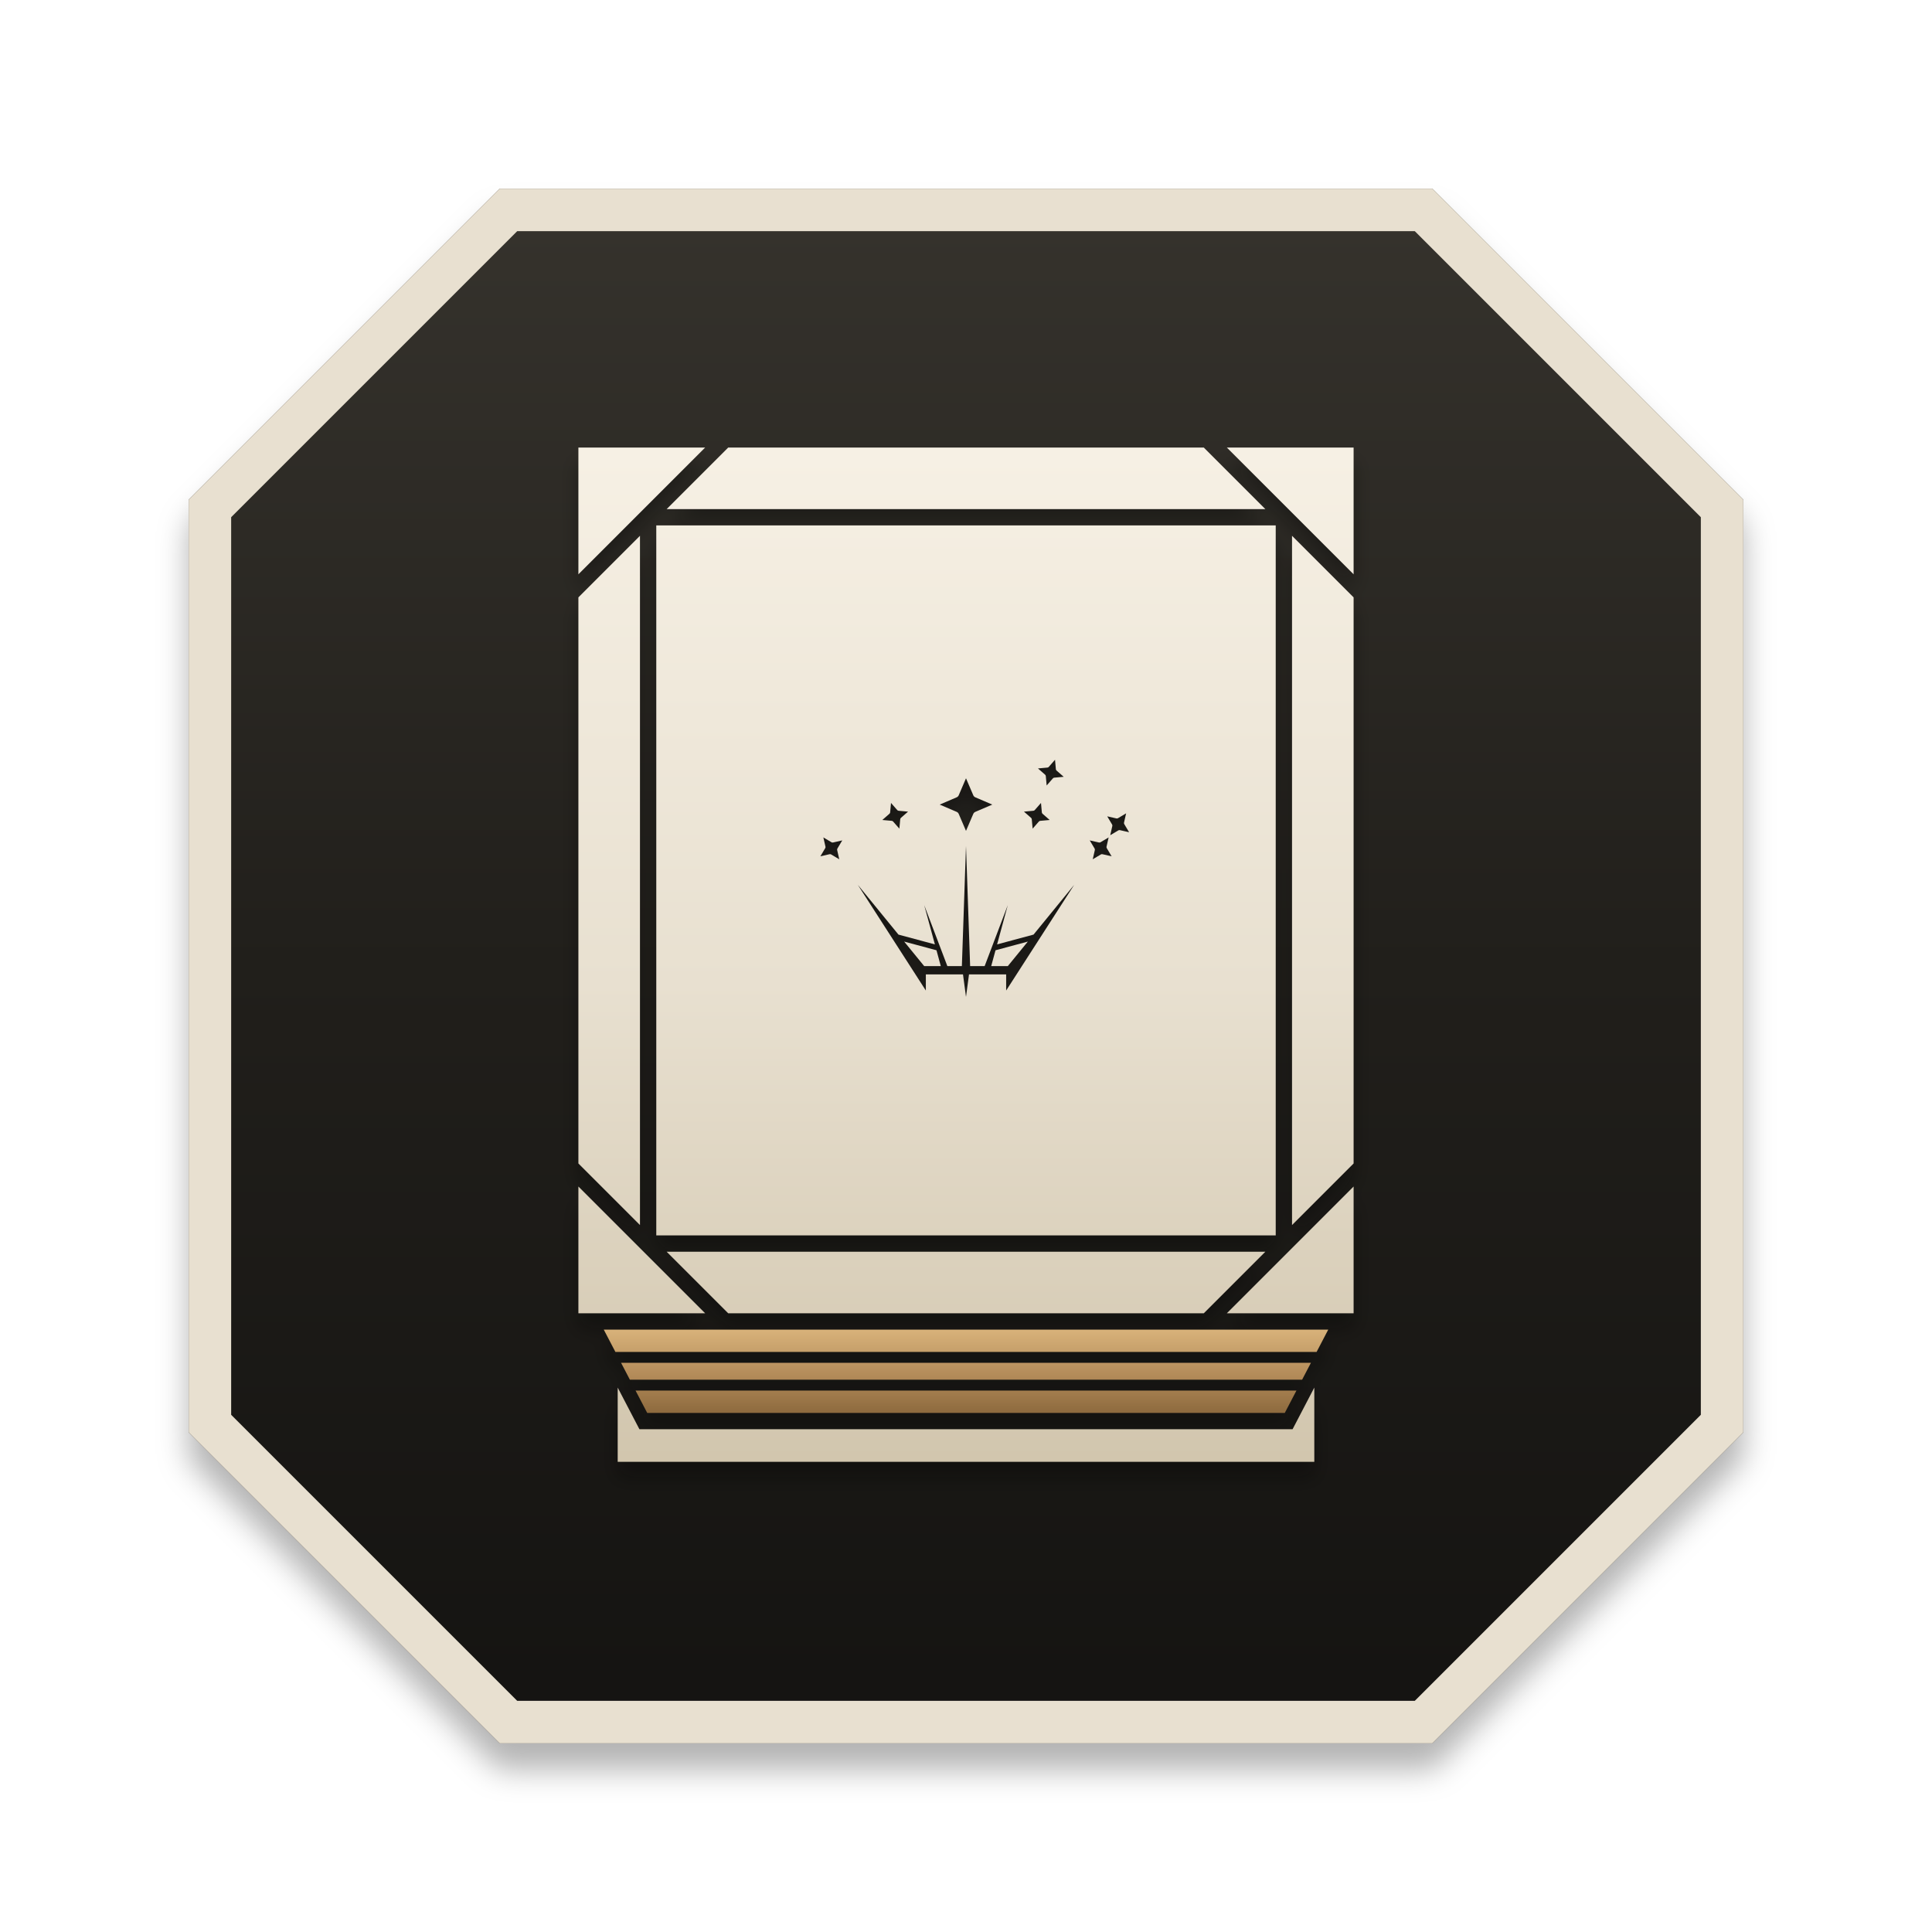
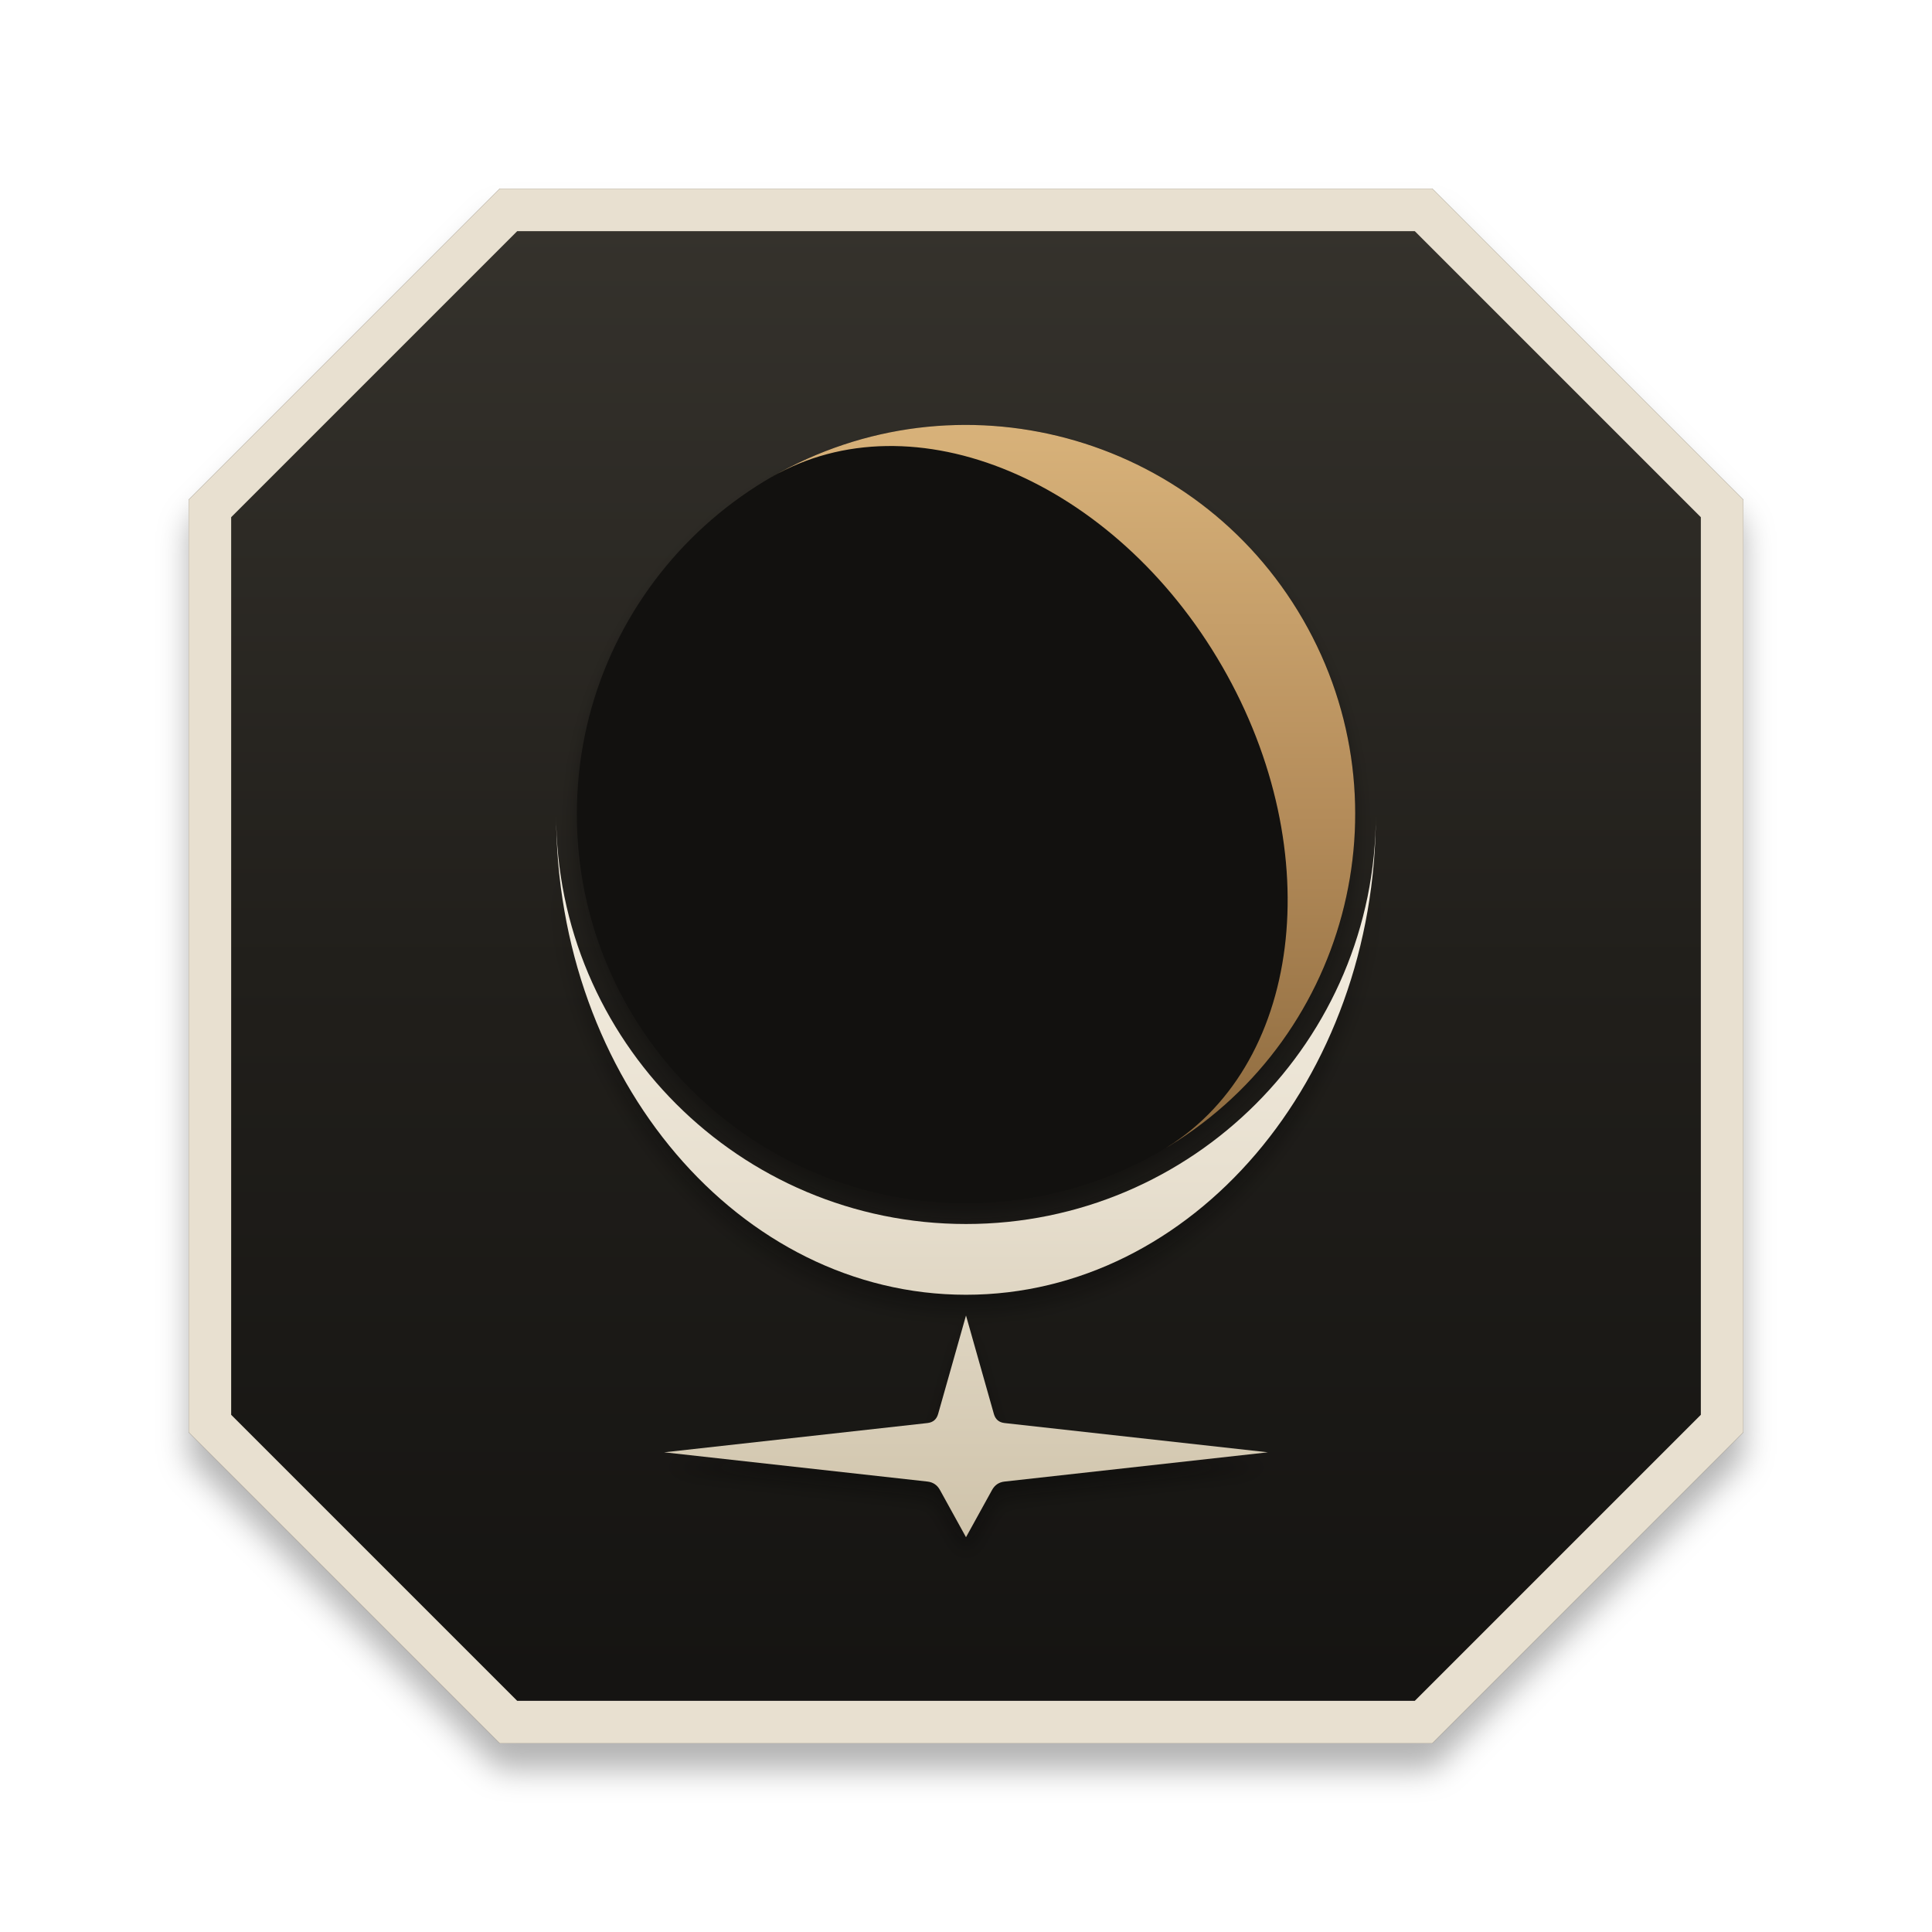
<svg xmlns="http://www.w3.org/2000/svg" width="1024" height="1024" viewBox="0 0 1024 1024">
  <defs>
    <filter id="filter-1" filterUnits="userSpaceOnUse" x="60" y="60" width="904" height="904" data-vc-blend="multiply" color-interpolation-filters="sRGB">
      <feGaussianBlur in="SourceAlpha" stdDeviation="8" />
      <feOffset dx="0" dy="14" result="shadow" />
      <feFlood flood-color="#000000" flood-opacity="0.3" />
      <feComposite in2="shadow" operator="in" result="paint" />
      <feMerge>
        <feMergeNode in="paint" />
        <feMergeNode in="SourceGraphic" />
      </feMerge>
    </filter>
    <linearGradient id="linear-gradient-1" x1="512" y1="100" x2="512" y2="924" gradientUnits="userSpaceOnUse">
      <stop offset="0" stop-color="#36332d" />
      <stop offset="0.5" stop-color="#211f1b" />
      <stop offset="1" stop-color="#141311" />
    </linearGradient>
-     <filter id="filter-2" filterUnits="userSpaceOnUse" x="281.56" y="212.2" width="460.88" height="587.6" data-vc-blend="multiply" color-interpolation-filters="sRGB">
+     <filter id="filter-2" filterUnits="userSpaceOnUse" x="269.75" y="200.216" width="484.5" height="639.534" data-vc-blend="multiply" color-interpolation-filters="sRGB">
      <feGaussianBlur in="SourceAlpha" stdDeviation="5" />
      <feOffset dx="0" dy="8" result="shadow" />
      <feFlood flood-color="#050403" flood-opacity="0.35" />
      <feComposite in2="shadow" operator="in" result="paint" />
      <feMerge>
        <feMergeNode in="paint" />
        <feMergeNode in="SourceGraphic" />
      </feMerge>
    </filter>
-     <linearGradient id="linear-gradient-2" x1="512" y1="241.04" x2="512" y2="802.64" gradientUnits="userSpaceOnUse">
+     <linearGradient id="linear-gradient-2" x1="512" y1="225.216" x2="512" y2="610.118" gradientUnits="userSpaceOnUse">
+       <stop offset="0" stop-color="#d8b27a" />
+       <stop offset="0.55" stop-color="#b38b59" />
+       <stop offset="1" stop-color="#8d6a3e" />
+     </linearGradient>
+     <linearGradient id="linear-gradient-3" x1="512" y1="431.5" x2="512" y2="814.75" gradientUnits="userSpaceOnUse">
      <stop offset="0" stop-color="#f6f0e4" />
      <stop offset="0.5" stop-color="#e8e0d0" />
      <stop offset="1" stop-color="#cfc3aa" />
    </linearGradient>
-     <linearGradient id="linear-gradient-3" x1="512" y1="704.72" x2="512" y2="748.88" gradientUnits="userSpaceOnUse">
-       <stop offset="0" stop-color="#d8b27a" />
-       <stop offset="0.55" stop-color="#b38b59" />
-       <stop offset="1" stop-color="#8d6a3e" />
-     </linearGradient>
  </defs>
-   <g id="Astrolabe_app_icon" data-name="Astrolabe app icon">
+   <g id="Atlas_app_icon" data-name="Atlas app icon">
    <g filter="url(#filter-1)">
      <polygon id="Tile" points="264.8,100 759.2,100 924,264.8 924,759.2 759.2,924 264.8,924 100,759.2 100,264.8" fill="url(#linear-gradient-1)" />
    </g>
    <polygon id="Border" points="269.465,111.261 754.535,111.261 912.739,269.465 912.739,754.535 754.535,912.739 269.465,912.739 111.261,754.535 111.261,269.465" fill="none" stroke="#e8e0d0" stroke-width="22.523" />
    <g filter="url(#filter-2)">
-       <g id="Astrolabe">
-         <g>
-           <path id="Cover" d="M353.339 269.84 L385.979 237.2 L638.021 237.2 L670.661 269.84 Z M347.84 654.8 L347.84 278.48 L676.16 278.48 L676.16 654.8 Z M306.56 316.619 L339.2 283.979 L339.2 649.301 L306.56 616.661 Z M684.8 649.301 L684.8 283.979 L717.44 316.619 L717.44 616.661 Z M559.181 402.69 L555.874 406.469 C555.682 406.688 555.441 406.811 555.151 406.837 L550.15 407.292 L553.928 410.6 C554.147 410.792 554.27 411.033 554.297 411.322 L554.752 416.324 L558.06 412.545 C558.251 412.326 558.492 412.203 558.782 412.177 L563.784 411.722 L560.005 408.414 C559.786 408.222 559.663 407.982 559.636 407.691 Z M512 412.512 L508.153 421.488 C507.93 422.008 507.559 422.38 507.038 422.602 L498.063 426.449 L507.038 430.296 C507.559 430.519 507.93 430.89 508.153 431.411 L512 440.386 L515.847 431.411 C516.069 430.89 516.441 430.519 516.962 430.296 L525.937 426.449 L516.962 422.602 C516.441 422.38 516.069 422.008 515.847 421.488 Z M472.255 425.577 L471.8 430.578 C471.773 430.868 471.651 431.109 471.432 431.3 L467.653 434.608 L472.654 435.063 C472.944 435.09 473.185 435.213 473.377 435.432 L476.684 439.21 L477.14 434.209 C477.166 433.919 477.289 433.678 477.508 433.486 L481.286 430.178 L476.285 429.724 C475.995 429.697 475.754 429.575 475.562 429.355 Z M551.745 425.577 L548.438 429.355 C548.246 429.575 548.005 429.697 547.715 429.724 L542.714 430.178 L546.492 433.486 C546.711 433.678 546.834 433.919 546.86 434.209 L547.316 439.21 L550.623 435.432 C550.815 435.213 551.056 435.09 551.346 435.063 L556.347 434.608 L552.568 431.3 C552.349 431.109 552.227 430.868 552.2 430.578 Z M596.866 431.092 L592.552 433.663 C592.302 433.812 592.035 433.855 591.751 433.79 L586.854 432.678 L589.426 436.991 C589.575 437.241 589.617 437.508 589.553 437.792 L588.44 442.689 L592.754 440.118 C593.004 439.969 593.271 439.926 593.555 439.991 L598.452 441.104 L595.88 436.79 C595.731 436.54 595.689 436.273 595.753 435.989 Z M436.4 443.846 L437.513 448.743 C437.577 449.027 437.535 449.293 437.386 449.544 L434.814 453.857 L439.712 452.744 C439.995 452.68 440.262 452.722 440.513 452.871 L444.826 455.443 L443.713 450.546 C443.649 450.262 443.691 449.995 443.84 449.745 L446.412 445.431 L441.514 446.544 C441.231 446.609 440.964 446.566 440.713 446.417 Z M587.6 443.846 L583.287 446.417 C583.036 446.566 582.769 446.609 582.486 446.544 L577.588 445.431 L580.16 449.745 C580.309 449.995 580.351 450.262 580.287 450.546 L579.174 455.443 L583.487 452.871 C583.738 452.722 584.005 452.68 584.288 452.744 L589.186 453.857 L586.614 449.544 C586.465 449.293 586.423 449.027 586.487 448.743 Z M512 448.35 L509.81 512.062 L502.122 512.062 L489.851 479.732 L495.513 500.549 L476.201 495.356 L454.656 468.973 L490.717 525.003 L490.717 516.442 L510.407 516.442 L512 528.388 L513.593 516.442 L533.283 516.442 L533.283 525.003 L569.344 468.973 L547.799 495.356 L528.487 500.549 L534.149 479.732 L521.878 512.062 L514.19 512.062 Z M489.843 512.062 L479.221 499.055 L496.359 503.663 L498.644 512.062 Z M527.641 503.663 L544.779 499.055 L534.157 512.062 L525.356 512.062 Z M385.979 696.08 L353.339 663.44 L670.661 663.44 L638.021 696.08 Z" fill="url(#linear-gradient-2)" />
-           <polygon id="Cornerpiece" points="306.56,237.2 373.76,237.2 306.56,304.4" fill="url(#linear-gradient-2)" />
-           <polygon id="Cornerpiece-2" data-name="Cornerpiece" points="717.44,237.2 650.24,237.2 717.44,304.4" fill="url(#linear-gradient-2)" />
-           <polygon id="Cornerpiece-3" data-name="Cornerpiece" points="306.56,696.08 373.76,696.08 306.56,628.88" fill="url(#linear-gradient-2)" />
-           <polygon id="Cornerpiece-4" data-name="Cornerpiece" points="717.44,696.08 650.24,696.08 717.44,628.88" fill="url(#linear-gradient-2)" />
-           <path id="Pages" d="M326.177 716.56 L320 704.72 L704 704.72 L697.823 716.56 Z M333.857 731.28 L329.183 722.32 L694.817 722.32 L690.143 731.28 Z M343.04 748.88 L336.863 737.04 L687.137 737.04 L680.96 748.88 Z" fill="url(#linear-gradient-3)" />
-           <polygon id="Back_board" data-name="Back board" points="327.388,774.8 327.388,735.44 338.908,757.52 685.092,757.52 696.612,735.44 696.612,774.8" fill="url(#linear-gradient-2)" />
-         </g>
+       <g id="Atlas">
+         <circle id="Planet" cx="512" cy="431.5" r="206.25" fill="#12110f" />
+         <path id="Crescent" d="M408.875 252.882 C507.523 195.928 633.663 229.727 690.618 328.375 C747.572 427.023 713.773 553.163 615.125 610.118 C690.097 566.832 704.704 451.773 647.749 353.125 C590.795 254.477 483.847 209.597 408.875 252.882 Z" fill="url(#linear-gradient-2)" />
+         <path id="Cradle" d="M729.25 431.5 C729.25 572.195 631.984 686.25 512 686.25 C392.016 686.25 294.75 572.195 294.75 431.5 C294.75 551.484 392.016 648.75 512 648.75 C631.984 648.75 729.25 551.484 729.25 431.5 Z" fill="url(#linear-gradient-3)" />
+         <path id="Star" d="M512 697.25 L526.774 749.42 C527.591 752.307 529.491 753.916 532.472 754.247 L672 769.75 L532.472 785.253 C529.491 785.584 527.275 787.063 525.826 789.69 L512 814.75 L498.174 789.69 C496.725 787.063 494.509 785.584 491.528 785.253 L352 769.75 L491.528 754.247 C494.509 753.916 496.409 752.307 497.226 749.42 Z" fill="url(#linear-gradient-3)" />
      </g>
    </g>
  </g>
</svg>
